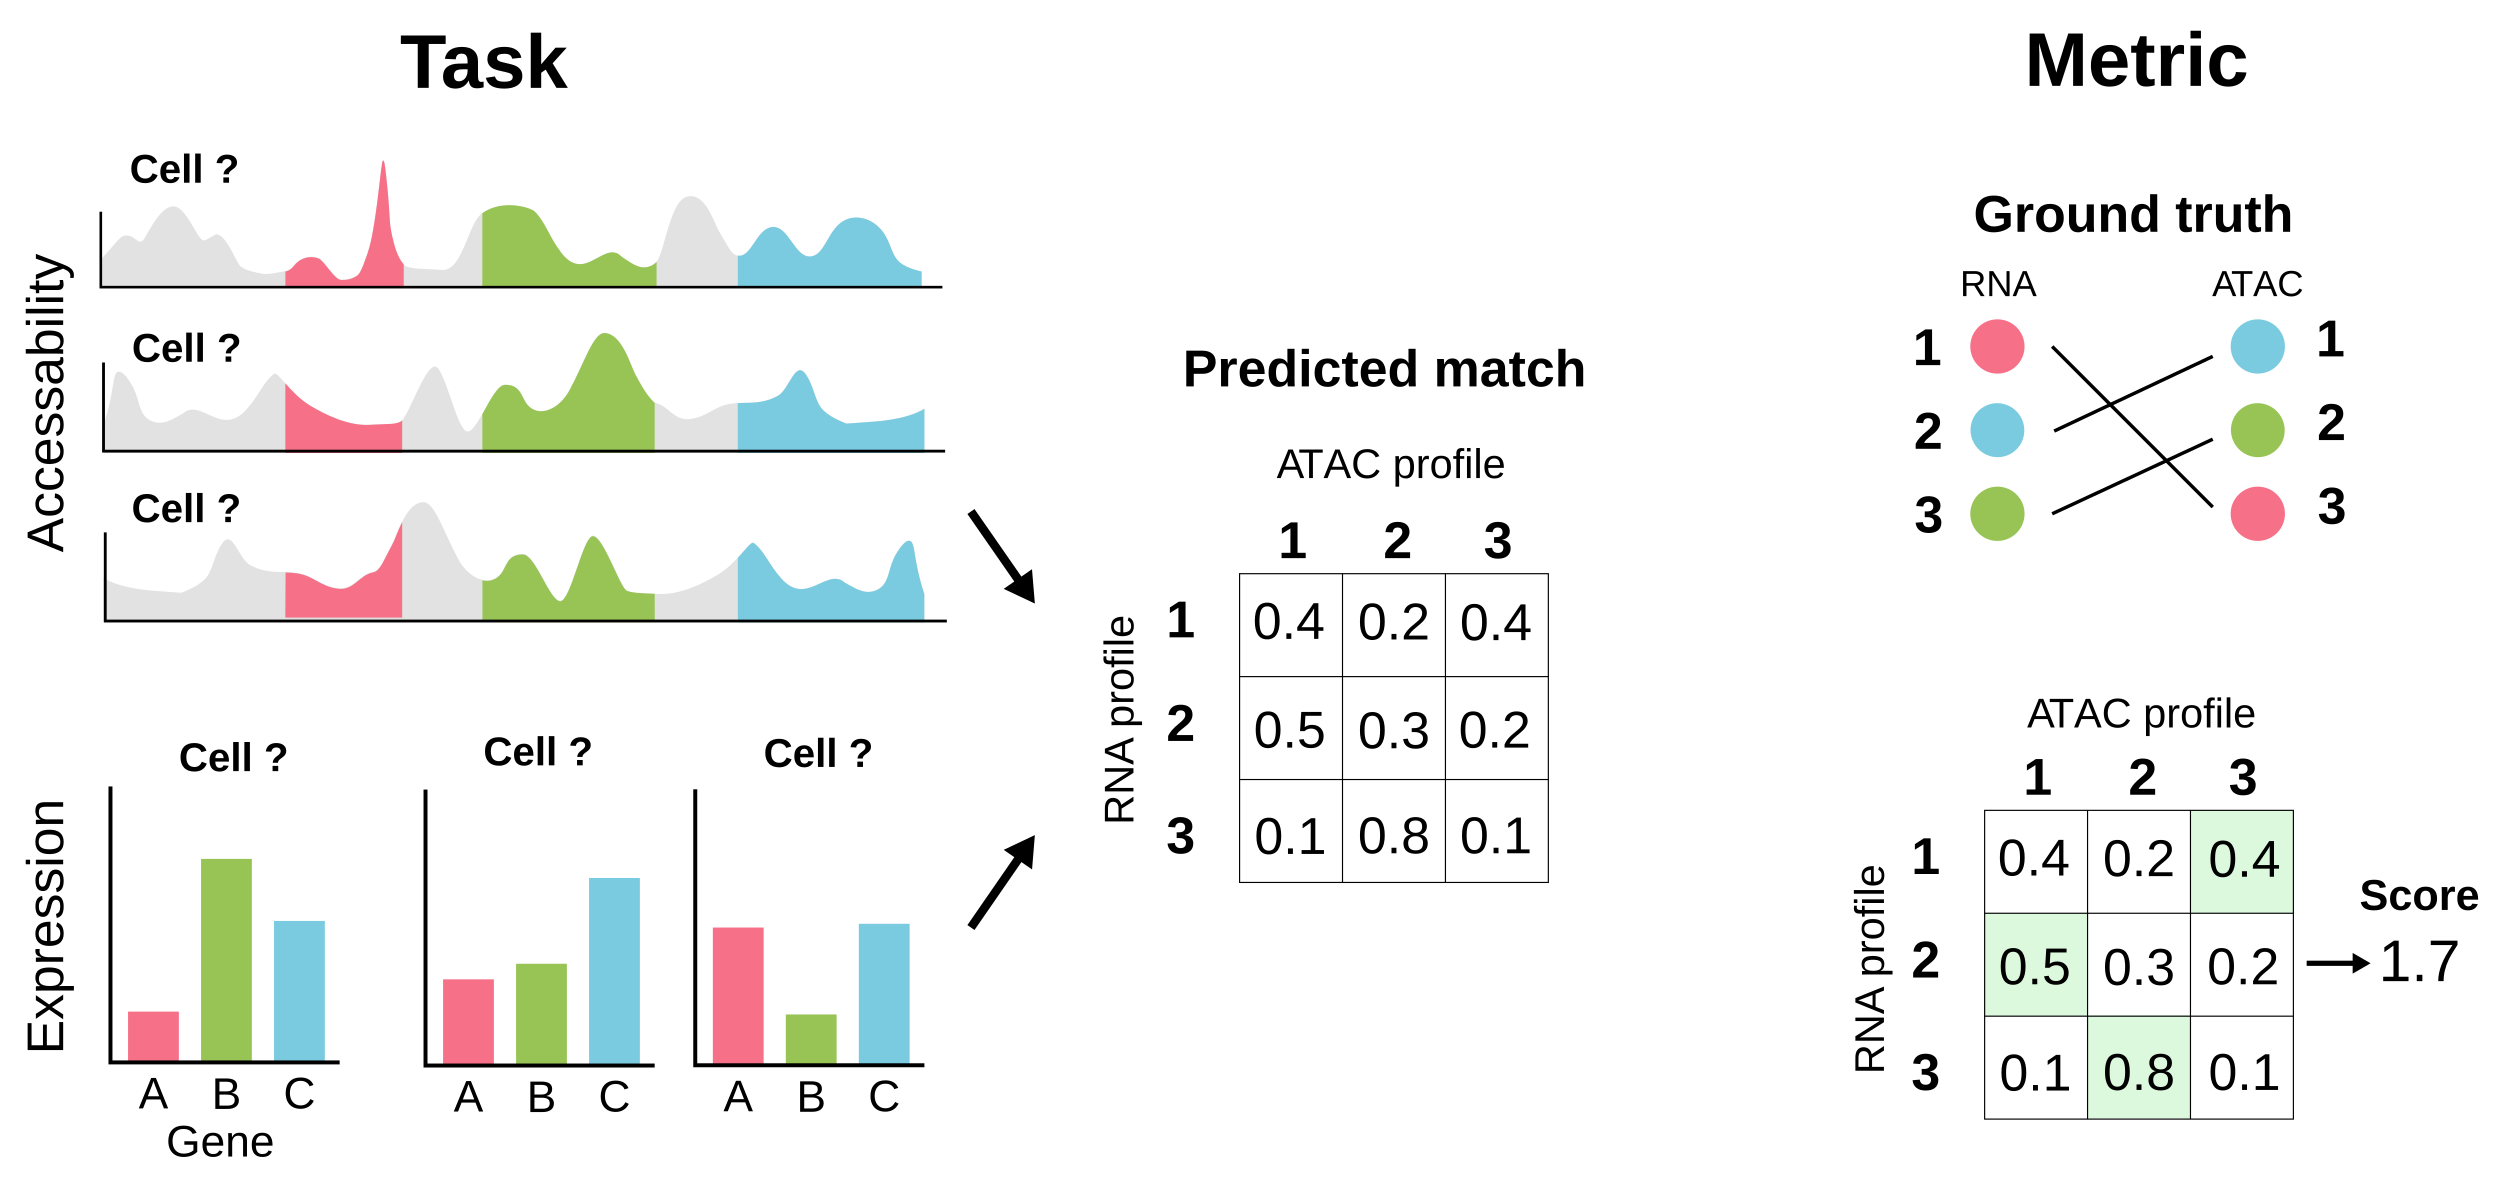
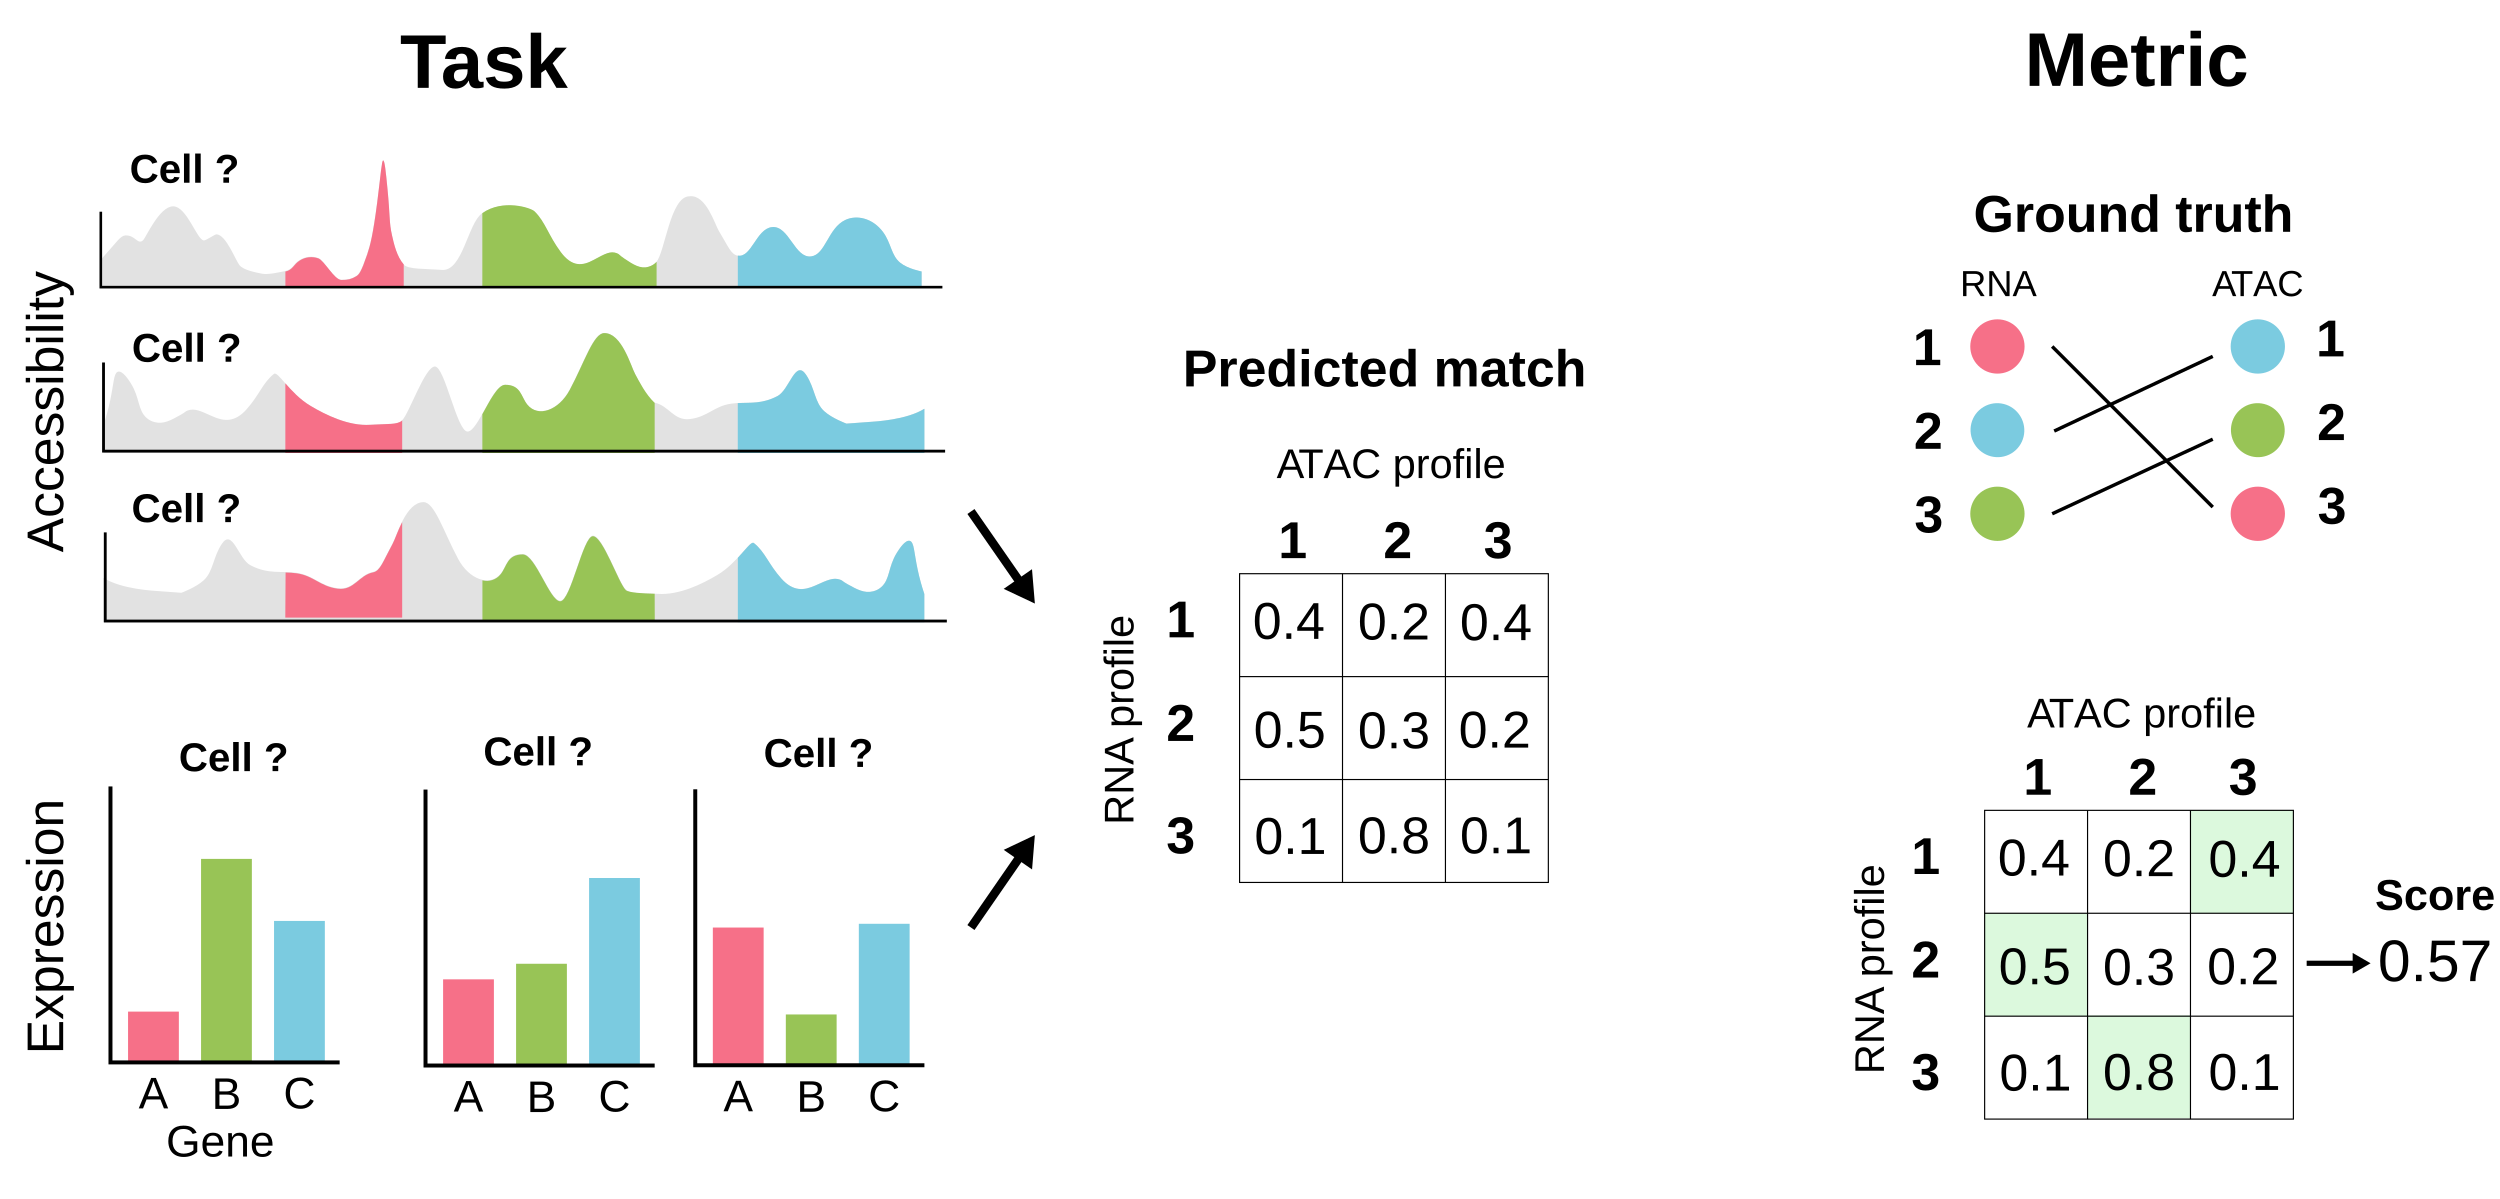
<svg xmlns="http://www.w3.org/2000/svg" id="Layer_1" data-name="Layer 1" viewBox="0 0 1445.84 692.96">
  <defs>
    <style>.cls-1{font-size:29.87px;}.cls-1,.cls-10,.cls-15,.cls-17,.cls-20,.cls-24,.cls-26,.cls-9{font-family:ArialMT, Arial;}.cls-2{font-size:23.3px;}.cls-14,.cls-18,.cls-2,.cls-28{font-family:Arial-BoldMT, Arial;font-weight:700;}.cls-3{fill:#e2e2e2;}.cls-23,.cls-4{fill:#f67088;}.cls-5{fill:#7bcbe0;}.cls-6{fill:#98c456;}.cls-11,.cls-13,.cls-16,.cls-19,.cls-7,.cls-8{fill:none;}.cls-11,.cls-13,.cls-16,.cls-19,.cls-23,.cls-7,.cls-8{stroke:#000;stroke-miterlimit:10;}.cls-7{stroke-width:1.51px;}.cls-8{stroke-width:1.64px;}.cls-10,.cls-9{font-size:25.63px;}.cls-10{letter-spacing:-0.06em;}.cls-11{stroke-width:2.3px;}.cls-12{fill:#dcf9dd;}.cls-13{stroke-width:0.67px;}.cls-14,.cls-15{font-size:30px;}.cls-16{stroke-width:5px;}.cls-17{font-size:34px;}.cls-18{font-size:25px;}.cls-19{stroke-width:3px;}.cls-20{font-size:24px;}.cls-21{letter-spacing:-0.06em;}.cls-22,.cls-26{letter-spacing:-0.07em;}.cls-23{stroke-width:2px;}.cls-24,.cls-26{font-size:21px;}.cls-25{letter-spacing:-0.06em;}.cls-27{letter-spacing:0em;}.cls-28{font-size:44px;}</style>
  </defs>
-   <text class="cls-1" transform="translate(36.53 319.42) rotate(-90)">Accessability</text>
+   <text class="cls-1" transform="translate(36.53 319.42) rotate(-90)">Accessibility</text>
  <text class="cls-2" transform="translate(74.99 105.68)">Cell ?</text>
  <text class="cls-2" transform="translate(76.28 209.22)">Cell ?</text>
  <path class="cls-3" d="M520.61,152c-5.31-4.3-5.12-11.3-10-17.86-6-8-15.23-10-21.79-6.87-10,4.72-11.37,20-19.73,21.06-9.55,1.23-12.78-18.06-22.67-16.94-9.07,1-11.81,17.88-19.73,16.48-4-.7-5.48-5.35-10.89-14.19-2.36-3.85-7.45-21.41-17.08-20.15-11.14,0-14.2,32.74-19.17,38a9.87,9.87,0,0,1-4.56,2.82c-4.68,1.48-8.87-1.21-13.9-4.57-3.5-2.34-2.82-2.54-4.34-3.17-3.79-1.56-6.84.16-13.69,3.87-6.39,3.46-12.41,4.13-18.89-4.57-7.17-9.62-9-17.59-15.21-23.58-2.26-2.17-18.46-7.28-30.19,1.06-8.3,5.89-11.16,33.7-23.24,32.72-9.42-.77-19.56-.17-22.15-3.17-4-4.67-5.57-11.64-6.73-16.89-1.73-7.78-1-10.69-2.61-27.44-.89-9.36-1.52-15.82-2.39-15.84s-1.39,8-3.48,23.93C215.7,135.61,214,142,212.3,147c-3.59,10.48-4.83,11.82-6.65,12.81-2.71,1.49-4.27,2-8.34,2S187.37,150.3,184,149.21a12.23,12.23,0,0,0-10.66,1.15c-3.73,2.25-4,5.51-8.41,6.4-3.33.68-9.86,2.25-13.44,1.52s-10.65-2-13-4.94-7.8-17.81-13.39-17.81c-.86,0-5.87,3.51-7.15,3.52-4,0-9.82-19.72-17.82-19.72S84.36,137.56,82.7,139c-3.12,2.77-4.44-3.12-10.18-2.85-1.35.06-2.7,1.08-4.21,2.67l-9.38,10.69V166H197.31l207.59,0H533v-9S525,155.57,520.61,152Z" />
  <path class="cls-4" d="M197.36,166.13h0m36.13-.21,0-13c-4-4.65-5.6-11.61-6.78-16.86-1.74-7.77-1-10.68-2.68-27.43-.91-9.35-1.56-15.82-2.43-15.83s-1.37,8-3.41,24c-2.42,18.89-4.09,25.28-5.79,30.28-3.56,10.49-4.8,11.84-6.62,12.84-2.7,1.5-4.26,2-8.33,2s-10-11.42-13.36-12.5a12.26,12.26,0,0,0-10.65,1.2c-3.72,2.26-4,5.52-8.39,6.43l0,9.07" />
  <path class="cls-5" d="M533,166v-9s-8-1.52-12.37-5.07c-5.31-4.3-5.12-11.3-10-17.85-6-8-15.23-10-21.79-6.87-10,4.72-11.37,20-19.73,21.06-9.55,1.23-12.78-18.07-22.67-16.94-9.07,1-11.81,17.88-19.73,16.48V166Z" />
  <path class="cls-6" d="M379.73,151.42a9.91,9.91,0,0,1-4.56,2.81c-4.68,1.49-8.87-1.21-13.9-4.57-3.5-2.34-2.82-2.54-4.34-3.17-3.79-1.56-6.84.17-13.69,3.87-6.39,3.46-12.4,4.13-18.89-4.57-7.17-9.62-9-17.59-15.21-23.58-2.26-2.16-18.46-7.27-30.19,1.06v42.8H379.73Z" />
  <polyline class="cls-7" points="58.3 122.44 58.3 166.07 545.02 166.07" />
  <path class="cls-3" d="M59.87,245.68a126.9,126.9,0,0,0,3.85-14.08c2.14-10.08,2-15.52,4.3-16.54,2.74-1.24,6.59,4.95,7.71,6.73,5.21,8.37,3.87,15.33,9.06,19.91a10.77,10.77,0,0,0,4.76,2.45c4.88,1.29,9.24-1.05,14.49-4,3.66-2,2.95-2.21,4.54-2.76,4-1.35,7.12.15,14.27,3.37,6.67,3,12.94,3.6,19.71-4,7.47-8.37,9.33-15.31,15.86-20.52,2.36-1.89,9,11.28,21.22,18.53,8.66,5.13,21.91,11.73,34.51,10.87,9.83-.66,15.67.1,18.37-2.52,4.2-4.06,13.23-31.15,19-31.15s12.75,37.62,18.88,37.62,14.28-27.06,21.68-27.06c9.17,0,9.09,6.91,12.8,11.46,6.22,7.62,18.19,3.33,24.57-8.61,8.49-15.91,13.63-32.83,20-32.83,10.14,0,15.36,19.16,17.82,23.68,5.64,10.39,7.21,15.85,11.36,16.68,8.26,1.64,11,10.65,20.46,9.44,10.32-1.32,13.8-7.46,23.77-8.9,8.71-1.27,16.38,1.08,26.82-4.46,6.84-3.64,10.28-21.6,16.48-12.22,5.1,7.7,4.9,15.93,10.44,21,4.58,4.17,12.9,7.21,12.9,7.21,4.68-.37,8.67-.66,11.91-.87,4.93-.33,22.62-1.22,33.15-7.72V262H59.87Z" />
  <path class="cls-5" d="M534.62,262V236.41c-10.52,6.5-28.21,7.39-33.14,7.72-3.25.21-7.23.5-11.91.87,0,0-8.33-3-12.9-7.21-5.54-5-5.34-13.28-10.44-21-6.21-9.38-9.65,8.58-16.49,12.22-8.91,4.73-15.81,3.71-23.06,4.1V262Z" />
  <path class="cls-6" d="M378.62,233c-5.24-5-8.79-12.09-11.29-16.68s-7.68-23.68-17.81-23.68c-6.34,0-11.47,16.92-20,32.83C323.18,237.36,311.2,241.65,305,234c-3.71-4.55-3.64-11.46-12.81-11.46-4.34,0-8.93,9.3-13.23,17V262h99.67Z" />
  <path class="cls-4" d="M232.59,243.16c-2.7,2.62-8.54,1.86-18.37,2.52-12.6.86-25.84-5.74-34.5-10.87-6.34-3.76-11.18-9.11-14.69-13.12V262h67.56Z" />
  <polyline class="cls-8" points="59.87 209.64 59.87 260.91 546.59 260.91" />
  <path class="cls-3" d="M534.55,343.49a124,124,0,0,1-3.86-14.09c-2.13-10.07-2-15.51-4.3-16.54-2.73-1.23-6.59,5-7.7,6.74-5.22,8.37-3.88,15.33-9.06,19.91a10.82,10.82,0,0,1-4.76,2.45c-4.89,1.29-9.25-1.06-14.5-4-3.65-2-2.94-2.21-4.53-2.76-3.95-1.35-7.13.15-14.27,3.37-6.68,3-12.95,3.6-19.71-4-7.48-8.37-9.34-15.31-15.86-20.52-2.36-1.89-9,11.27-21.23,18.53-8.66,5.13-21.9,11.73-34.5,10.87-9.83-.66-15.67.1-18.37-2.52-4.2-4.06-13.24-31.15-19-31.15S330.11,347.44,324,347.44s-14.27-27.06-21.67-27.06c-9.17,0-9.1,6.91-12.81,11.45-6.21,7.63-18.19,3.34-24.57-8.6-8.49-15.91-13.62-32.83-20-32.83-10.13,0-15.35,19.16-17.81,23.68-5.65,10.39-7.21,15.85-11.37,16.68-8.25,1.64-11,10.65-20.46,9.44-10.32-1.32-13.8-7.46-23.76-8.9-8.72-1.27-16.38,1.08-26.82-4.46-6.84-3.64-10.28-21.6-16.49-12.22-5.1,7.7-4.9,15.93-10.44,21-4.57,4.17-12.9,7.21-12.9,7.21-4.68-.38-8.66-.66-11.91-.87-4.92-.33-22.62-1.22-33.14-7.72v25.54H534.55Z" />
  <path class="cls-4" d="M165.17,331.11a50.18,50.18,0,0,1,6.4.45c10,1.45,13.44,7.58,23.76,8.91,9.46,1.21,12.21-7.81,20.46-9.45,4.16-.82,5.72-6.29,11.37-16.68,1.14-2.1,2.88-7.36,5.43-12.39v55.22H165Z" />
  <path class="cls-6" d="M378.62,343.4c-6.87-.15-15.19-.64-16.72-2.13-4.2-4.07-13.24-31.16-19-31.16S330.11,347.74,324,347.74s-14.27-27.07-21.67-27.07c-9.17,0-9.1,6.91-12.81,11.46A10.16,10.16,0,0,1,279,335.64v23.11h99.67Z" />
  <path class="cls-5" d="M426.72,322.6c4.88-5.26,7.88-9.65,9.32-8.51,6.52,5.21,8.38,12.15,15.85,20.52,6.77,7.58,13,7,19.71,4,7.15-3.22,10.32-4.72,14.28-3.37,1.59.55.87.73,4.53,2.76,5.25,2.92,9.61,5.27,14.5,4a10.74,10.74,0,0,0,4.75-2.45c5.19-4.58,3.85-11.54,9.06-19.91,1.12-1.78,5-8,7.71-6.74,2.27,1,2.16,6.47,4.3,16.54a126.57,126.57,0,0,0,3.85,14.09v16.27H426.72Z" />
  <polyline class="cls-8" points="60.87 307.9 60.87 359.17 547.59 359.17" />
  <text class="cls-2" transform="translate(76.08 301.95)">Cell ?</text>
  <text class="cls-9" transform="translate(96.06 668.87)">Gene </text>
  <text class="cls-1" transform="translate(36.53 609.75) rotate(-90)">Expression</text>
  <text class="cls-10" transform="translate(80.2 641.03)">A</text>
  <text class="cls-9" transform="translate(122.42 641.33)">B</text>
  <text class="cls-9" transform="translate(163.93 641.03)">C</text>
  <rect class="cls-4" x="74.06" y="585.05" width="29.38" height="29.38" />
  <rect class="cls-6" x="116.28" y="496.73" width="29.38" height="117.7" />
  <rect class="cls-5" x="158.49" y="532.61" width="29.38" height="81.82" />
  <polyline class="cls-11" points="63.89 454.83 63.89 614.43 196.43 614.43" />
  <text class="cls-10" transform="translate(262.39 642.83)">A</text>
  <text class="cls-9" transform="translate(304.61 643.14)">B</text>
  <text class="cls-9" transform="translate(346.12 642.83)">C</text>
  <rect class="cls-4" x="256.26" y="566.39" width="29.38" height="49.84" />
  <rect class="cls-6" x="298.47" y="557.38" width="29.38" height="58.85" />
  <rect class="cls-5" x="340.69" y="507.78" width="29.38" height="108.46" />
  <polyline class="cls-11" points="246.09 456.64 246.09 616.23 378.62 616.23" />
  <text class="cls-10" transform="translate(418.4 642.68)">A</text>
  <text class="cls-9" transform="translate(460.62 642.98)">B</text>
  <text class="cls-9" transform="translate(502.12 642.68)">C</text>
  <rect class="cls-4" x="412.26" y="536.43" width="29.38" height="79.64" />
  <rect class="cls-6" x="454.47" y="586.7" width="29.38" height="29.38" />
  <rect class="cls-5" x="496.69" y="534.26" width="29.38" height="81.82" />
  <polyline class="cls-11" points="402.09 456.48 402.09 616.08 534.62 616.08" />
  <text class="cls-2" transform="translate(103.44 445.99)">Cell ?</text>
  <text class="cls-2" transform="translate(279.54 442.62)">Cell ?</text>
  <text class="cls-2" transform="translate(441.64 443.54)">Cell ?</text>
  <rect class="cls-12" x="1266.83" y="468.65" width="59.52" height="59.52" />
  <rect class="cls-12" x="1207.31" y="587.22" width="59.52" height="59.52" />
  <rect class="cls-12" x="1147.79" y="528.17" width="59.52" height="59.52" />
  <rect class="cls-13" x="1147.79" y="468.65" width="178.56" height="178.56" />
  <line class="cls-13" x1="1147.79" y1="587.69" x2="1326.35" y2="587.69" />
  <line class="cls-13" x1="1147.79" y1="528.17" x2="1326.35" y2="528.17" />
  <line class="cls-13" x1="1266.83" y1="468.65" x2="1266.83" y2="647.22" />
  <line class="cls-13" x1="1207.31" y1="468.65" x2="1207.31" y2="647.22" />
  <text class="cls-14" transform="translate(1105.4 505.47)">1</text>
  <text class="cls-14" transform="translate(1105.4 565.36)">2</text>
  <text class="cls-14" transform="translate(1105.4 630.35)">3</text>
  <text class="cls-15" transform="translate(1155.42 506.35)">0.4</text>
  <text class="cls-15" transform="translate(1216.22 506.7)">0.2</text>
  <text class="cls-15" transform="translate(1276.49 569.24)">0.2</text>
  <text class="cls-15" transform="translate(1277.22 507.06)">0.4</text>
  <text class="cls-15" transform="translate(1155.93 569.24)">0.5</text>
  <text class="cls-15" transform="translate(1216.22 569.6)">0.3</text>
  <text class="cls-15" transform="translate(1216.22 630.35)">0.8</text>
  <text class="cls-15" transform="translate(1156.34 630.71)">0.1</text>
  <text class="cls-15" transform="translate(1277.25 630.35)">0.1</text>
  <text class="cls-14" transform="translate(1170.18 459.63)">1</text>
  <text class="cls-14" transform="translate(1230.91 459.63)">2</text>
  <text class="cls-14" transform="translate(1288.96 459.63)">3</text>
  <rect class="cls-13" x="716.9" y="331.79" width="178.56" height="178.56" />
  <line class="cls-13" x1="716.9" y1="450.83" x2="895.47" y2="450.83" />
  <line class="cls-13" x1="716.9" y1="391.31" x2="895.47" y2="391.31" />
  <line class="cls-13" x1="835.95" y1="331.79" x2="835.95" y2="510.35" />
  <line class="cls-13" x1="776.42" y1="331.79" x2="776.42" y2="510.35" />
  <text class="cls-14" transform="translate(674.52 368.6)">1</text>
  <text class="cls-14" transform="translate(674.52 428.5)">2</text>
  <text class="cls-14" transform="translate(674.52 493.49)">3</text>
  <text class="cls-15" transform="translate(724.54 369.48)">0.4</text>
  <text class="cls-15" transform="translate(785.33 369.84)">0.2</text>
  <text class="cls-15" transform="translate(843.61 432.38)">0.2</text>
  <text class="cls-15" transform="translate(844.33 370.2)">0.4</text>
  <text class="cls-15" transform="translate(725.05 432.38)">0.5</text>
  <text class="cls-15" transform="translate(785.33 432.74)">0.3</text>
  <text class="cls-15" transform="translate(785.33 493.49)">0.8</text>
  <text class="cls-15" transform="translate(725.46 493.85)">0.1</text>
  <text class="cls-15" transform="translate(844.36 493.49)">0.1</text>
  <text class="cls-14" transform="translate(739.29 322.77)">1</text>
  <text class="cls-14" transform="translate(800.02 322.77)">2</text>
  <text class="cls-14" transform="translate(858.07 322.77)">3</text>
  <text class="cls-14" transform="translate(684.07 223.45)">Predicted match</text>
  <line class="cls-16" x1="561.53" y1="536.43" x2="590.33" y2="494.77" />
  <polygon points="596.88 502.84 598.5 482.96 580.47 491.5 596.88 502.84" />
  <line class="cls-16" x1="561.53" y1="295.82" x2="590.31" y2="337.27" />
  <polygon points="580.46 340.56 598.5 349.06 596.84 329.19 580.46 340.56" />
-   <text class="cls-17" transform="translate(1375.69 567.42)">1.7</text>
-   <text class="cls-18" transform="translate(1364.58 526.24)">Score</text>
+   <text class="cls-17" transform="translate(1375.23 567.42)">0.57</text>
+   <text class="cls-18" transform="translate(1373.58 526.24)">Score</text>
  <line class="cls-19" x1="1334.03" y1="557.1" x2="1362.38" y2="557.1" />
  <polygon points="1360.63 563.08 1371 557.1 1360.63 551.11 1360.63 563.08" />
  <text class="cls-20" transform="translate(655.51 477) rotate(-90)">RN<tspan class="cls-21" x="34.66" y="0">A</tspan>
    <tspan x="49.35" y="0" xml:space="preserve"> profile</tspan>
  </text>
  <text class="cls-20" transform="translate(738.32 276.49)">
    <tspan class="cls-22">AT</tspan>
    <tspan x="27.11" y="0">AC profile</tspan>
  </text>
  <circle class="cls-4" cx="1155.18" cy="200.38" r="15.7" />
  <circle class="cls-6" cx="1155.18" cy="297.14" r="15.7" />
  <ellipse class="cls-5" cx="1155.18" cy="248.76" rx="15.51" ry="15.66" transform="translate(37.42 632.08) rotate(-31.08)" />
  <circle class="cls-5" cx="1305.77" cy="200.38" r="15.7" />
  <circle class="cls-4" cx="1305.77" cy="297.14" r="15.7" />
  <ellipse class="cls-6" cx="1305.77" cy="248.76" rx="15.51" ry="15.66" transform="translate(59.04 709.82) rotate(-31.08)" />
  <text class="cls-14" transform="translate(1106.26 211.16)">1</text>
  <text class="cls-14" transform="translate(1106.86 259.54)">2</text>
  <text class="cls-14" transform="translate(1107.17 307.91)">3</text>
  <text class="cls-14" transform="translate(1339.46 206.11)">1</text>
  <text class="cls-14" transform="translate(1340.06 254.49)">2</text>
  <text class="cls-14" transform="translate(1340.37 302.87)">3</text>
  <line class="cls-23" x1="1186.85" y1="200.38" x2="1279.71" y2="293.25" />
  <line class="cls-23" x1="1188.01" y1="249.29" x2="1279.71" y2="206.11" />
  <line class="cls-23" x1="1186.85" y1="297.14" x2="1279.71" y2="254.01" />
  <text class="cls-14" transform="translate(1141.38 134.06)">Ground truth</text>
  <text class="cls-24" transform="translate(1133.59 171.25)">RN<tspan class="cls-25" x="30.33" y="0">A</tspan>
  </text>
  <text class="cls-26" transform="translate(1279.34 171.25)">AT<tspan class="cls-27" x="23.72" y="0">AC</tspan>
  </text>
  <text class="cls-20" transform="translate(1089.55 621.21) rotate(-90)">RN<tspan class="cls-21" x="34.66" y="0">A</tspan>
    <tspan x="49.35" y="0" xml:space="preserve"> profile</tspan>
  </text>
  <text class="cls-20" transform="translate(1172.36 420.7)">
    <tspan class="cls-22">AT</tspan>
    <tspan x="27.11" y="0">AC profile</tspan>
  </text>
  <text class="cls-28" transform="translate(231.33 50.8)">
    <tspan class="cls-22">T</tspan>
    <tspan x="23.61" y="0">ask</tspan>
  </text>
  <text class="cls-28" transform="translate(1170.88 49.66)">Metric</text>
</svg>
